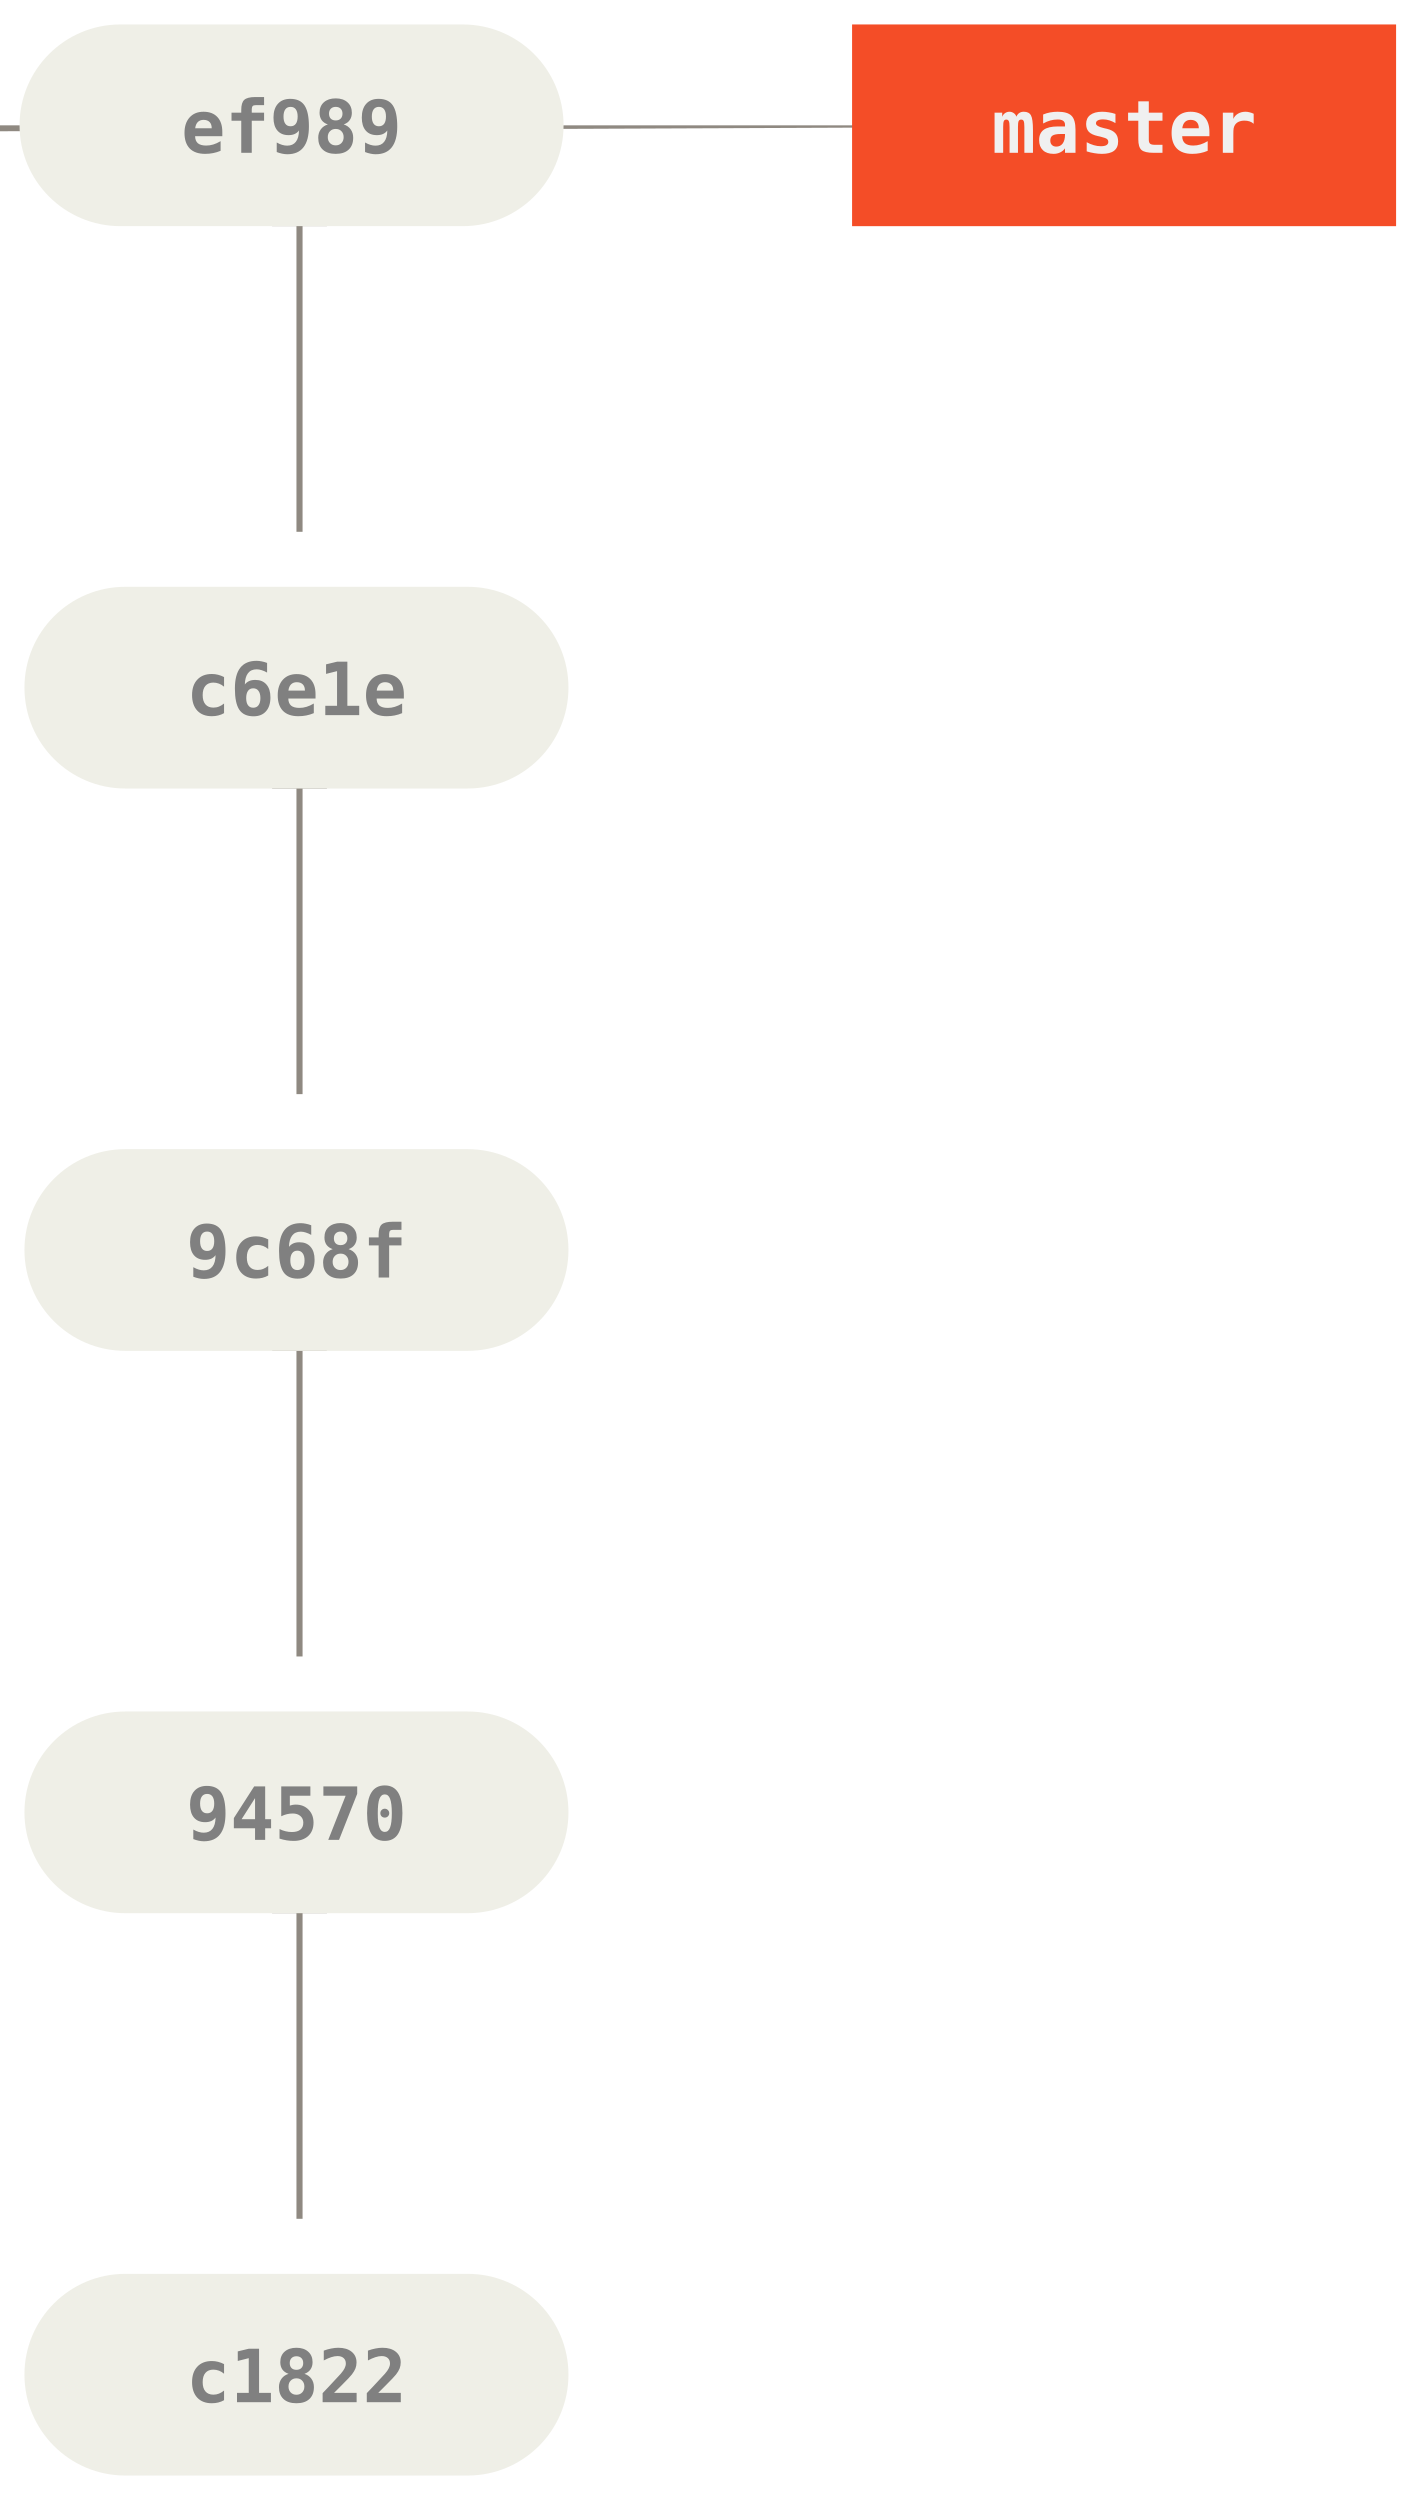
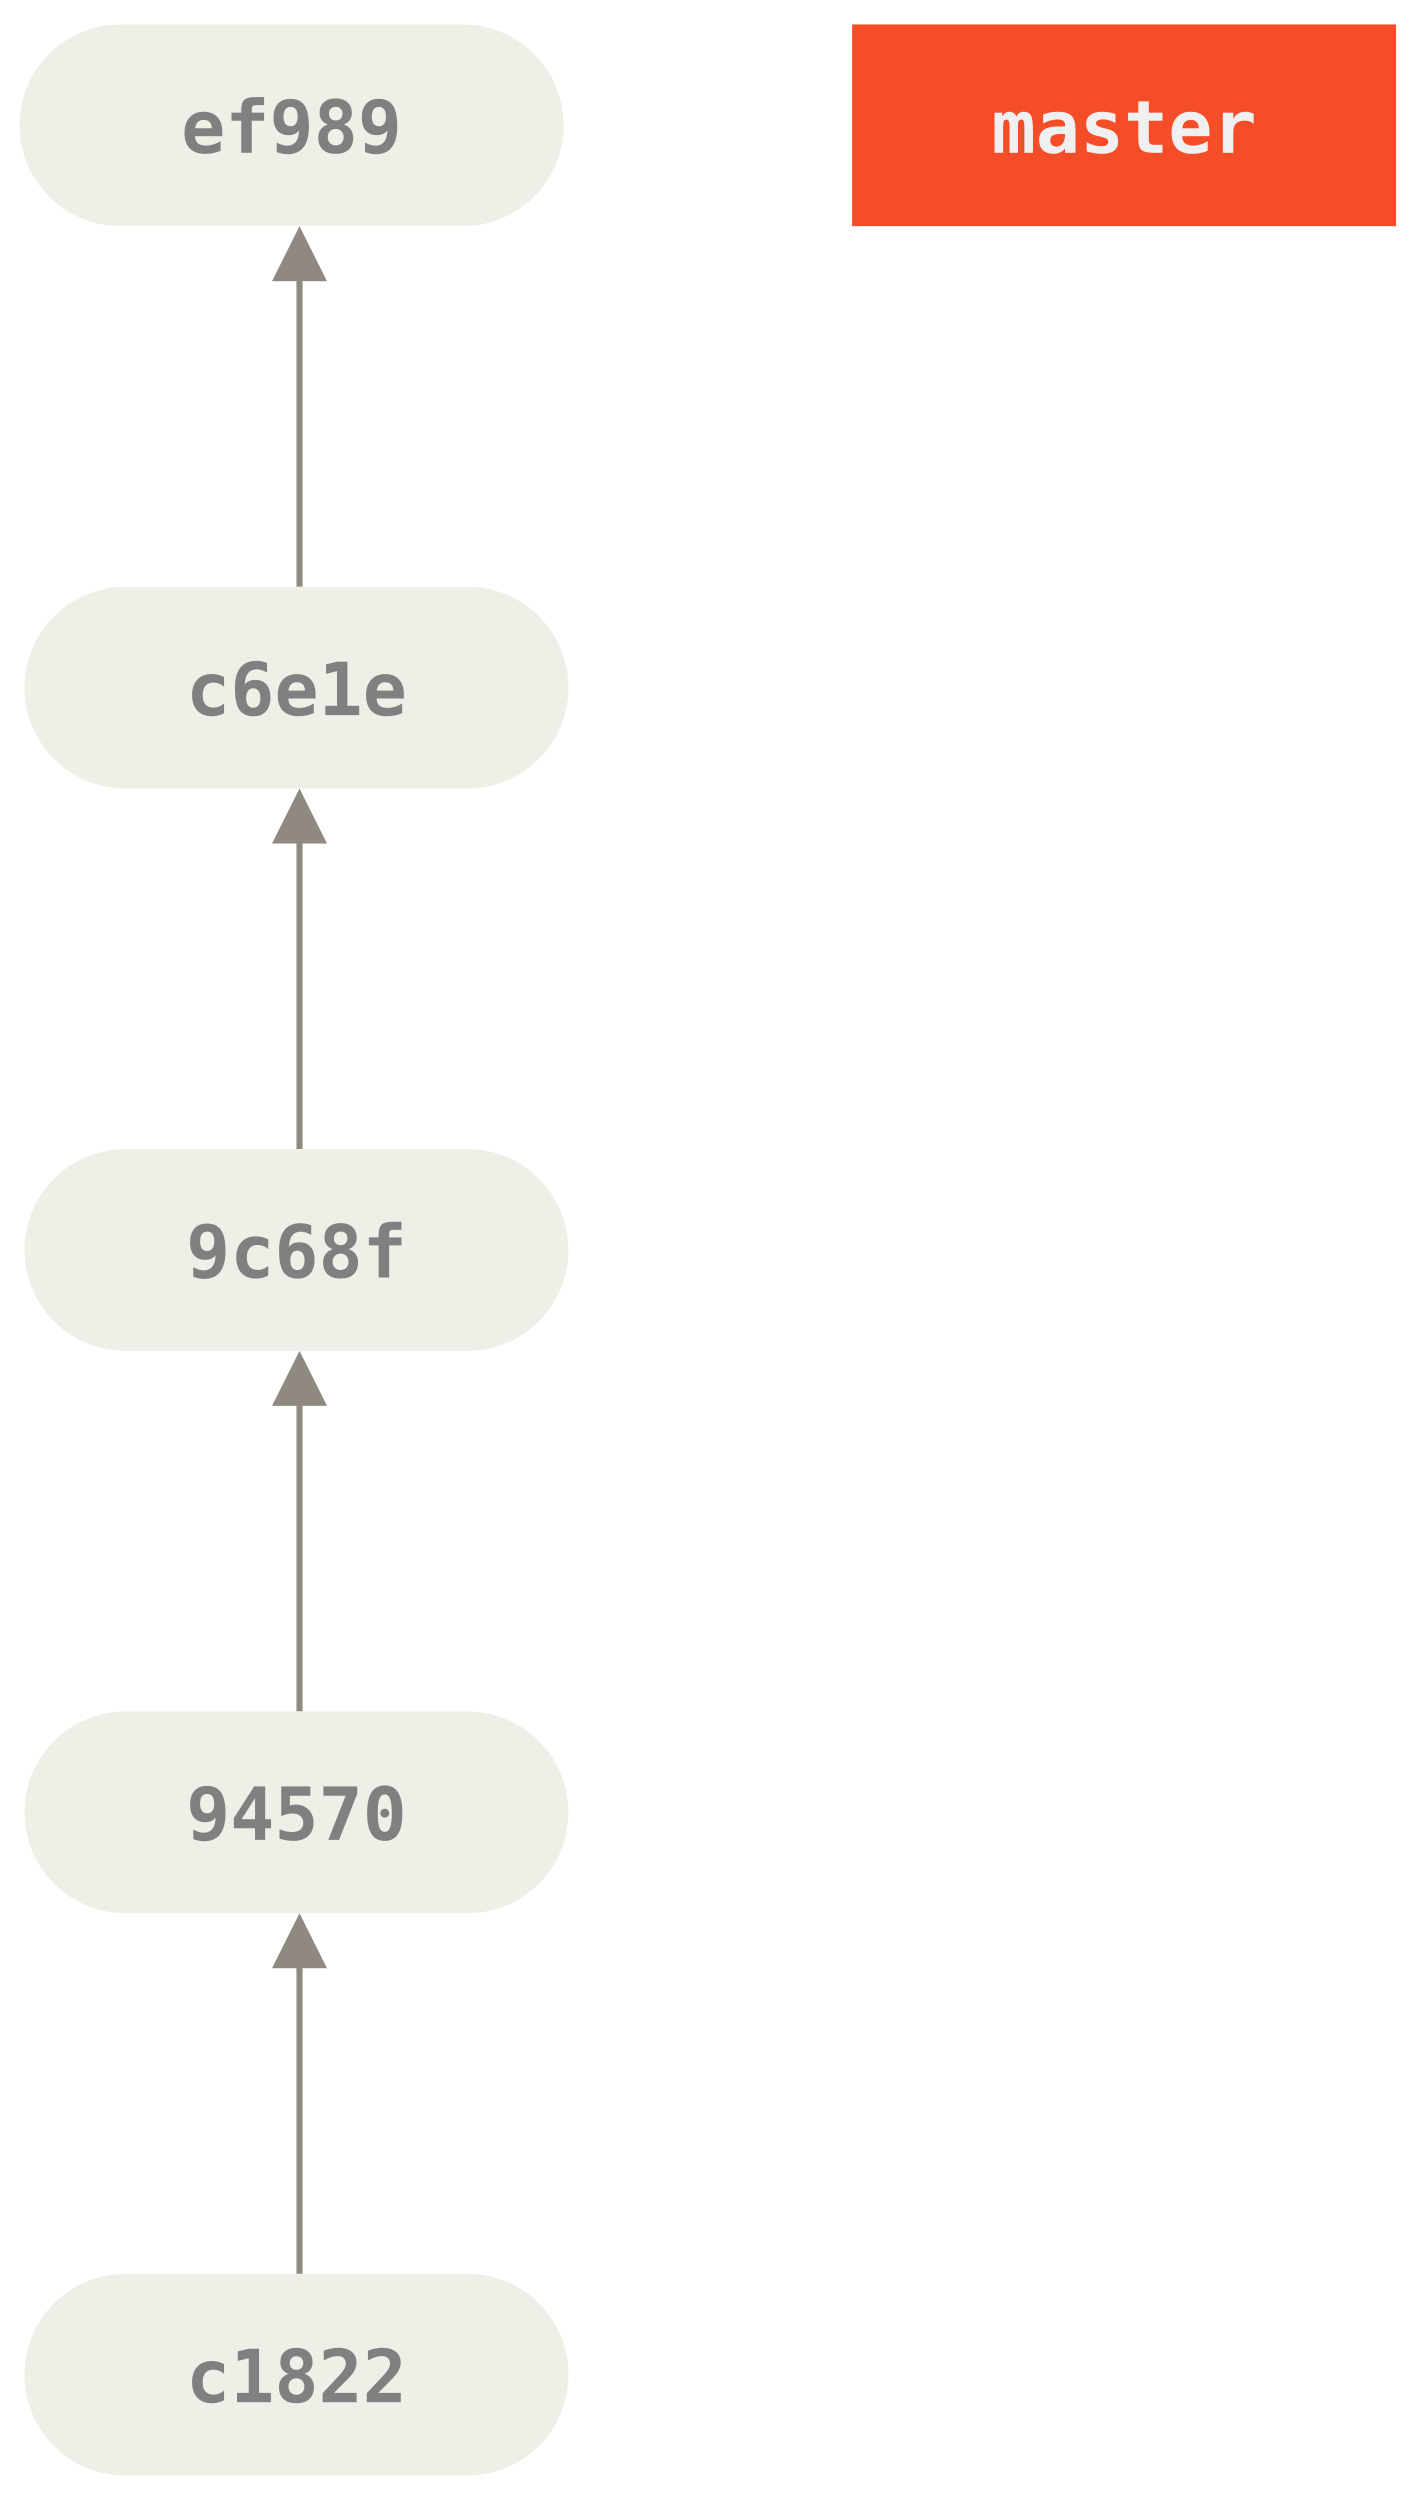
<svg xmlns="http://www.w3.org/2000/svg" version="1.1" width="464.8" height="818" viewBox="0 0 232.4 409">
-   <path d="m48.5 37v50h1v-50h4l-4.5-9-4.5 9z" fill="#8f8981" />
-   <path d="m48.5 129v50h1v-50h4l-4.5-9-4.5 9z" fill="#8f8981" />
-   <path d="m48.5 221v50h1v-50h4l-4.5-9-4.5 9z" fill="#8f8981" />
-   <path d="m48.5 313v50h1v-50h4l-4.5-9-4.5 9z" fill="#8f8981" />
-   <path d="m228.4 20.5h-234.2v1h--234.2v4l9-4.5-9-4.5z" fill="#8f8981" />
+   <path d="m48.5 46v50h1v-50h4l-4.5-9-4.5 9h4z" fill="#8f8981" />
+   <path d="m48.5 138v50h1v-50h4l-4.5-9-4.5 9h4z" fill="#8f8981" />
+   <path d="m48.5 230v50h1v-50h4l-4.5-9-4.5 9h4z" fill="#8f8981" />
+   <path d="m48.5 322v50h1v-50h4l-4.5-9-4.5 9h4z" fill="#8f8981" />
+   <path d="m-5.8 20.5h--234.2v1h-234.2v4l9-4.5-9-4.5v4z" fill="#8f8981" />
  <g>
    <rect x="3.2" y="4" width="89" height="33" rx="16.5" ry="16.5" fill="#efefe7" />
    <text font-size="12px" font-weight="700" font-family="'JetBrains Mono', 'Source Code Pro', monospace" text-anchor="middle">
      <tspan x="47.7" y="25" fill="gray">ef989</tspan>
    </text>
  </g>
  <g>
    <rect x="4" y="96" width="89" height="33" rx="16.5" ry="16.5" fill="#efefe7" />
    <text font-size="12px" font-weight="700" font-family="'JetBrains Mono', 'Source Code Pro', monospace" text-anchor="middle">
      <tspan x="48.5" y="117" fill="gray">c6e1e</tspan>
    </text>
  </g>
  <g>
    <rect x="4" y="188" width="89" height="33" rx="16.5" ry="16.5" fill="#efefe7" />
    <text font-size="12px" font-weight="700" font-family="'JetBrains Mono', 'Source Code Pro', monospace" text-anchor="middle">
      <tspan x="48.5" y="209" fill="gray">9c68f</tspan>
    </text>
  </g>
  <g>
    <rect x="4" y="280" width="89" height="33" rx="16.5" ry="16.5" fill="#efefe7" />
    <text font-size="12px" font-weight="700" font-family="'JetBrains Mono', 'Source Code Pro', monospace" text-anchor="middle">
      <tspan x="48.5" y="301" fill="gray">94570</tspan>
    </text>
  </g>
  <g>
    <rect x="4" y="372" width="89" height="33" rx="16.5" ry="16.5" fill="#efefe7" />
    <text font-size="12px" font-weight="700" font-family="'JetBrains Mono', 'Source Code Pro', monospace" text-anchor="middle">
      <tspan x="48.5" y="393" fill="gray">c1822</tspan>
    </text>
  </g>
  <g>
    <rect x="139.4" y="4" width="89" height="33" fill="#f44d27" />
    <text font-size="12px" font-weight="700" font-family="'JetBrains Mono', 'Source Code Pro', monospace" text-anchor="middle">
      <tspan x="183.9" y="25" fill="#f0f0f0">master</tspan>
    </text>
  </g>
</svg>
